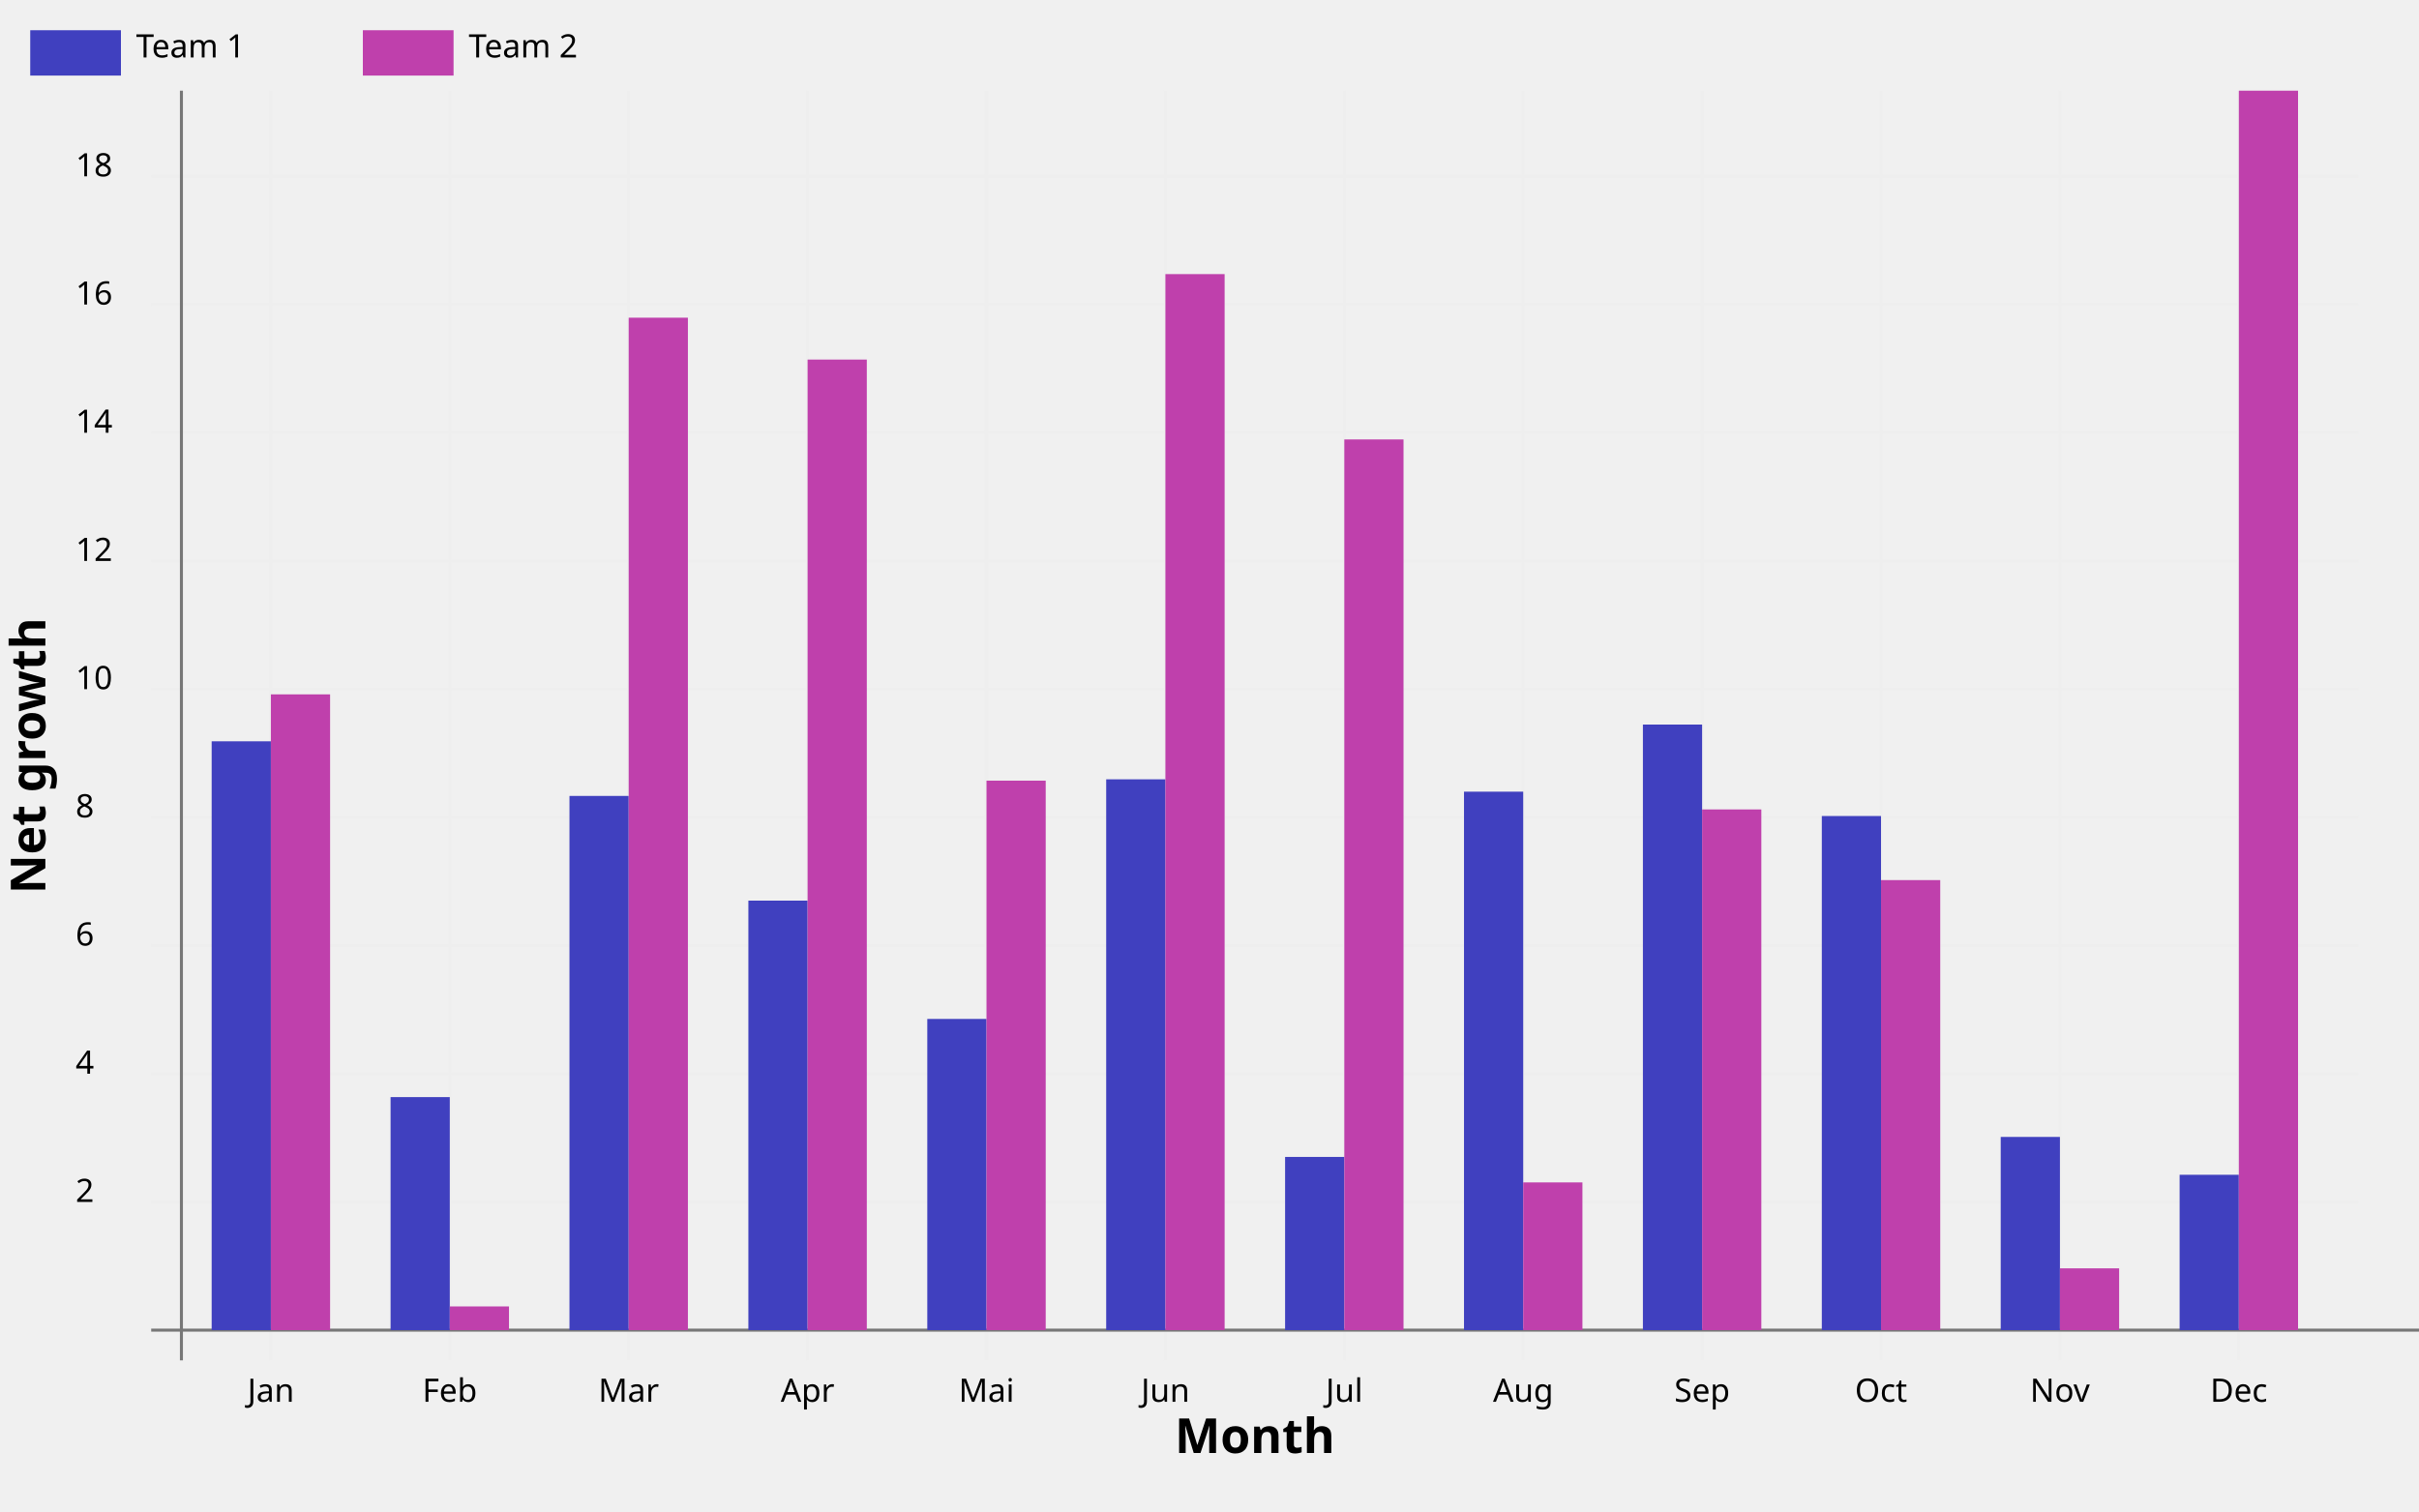
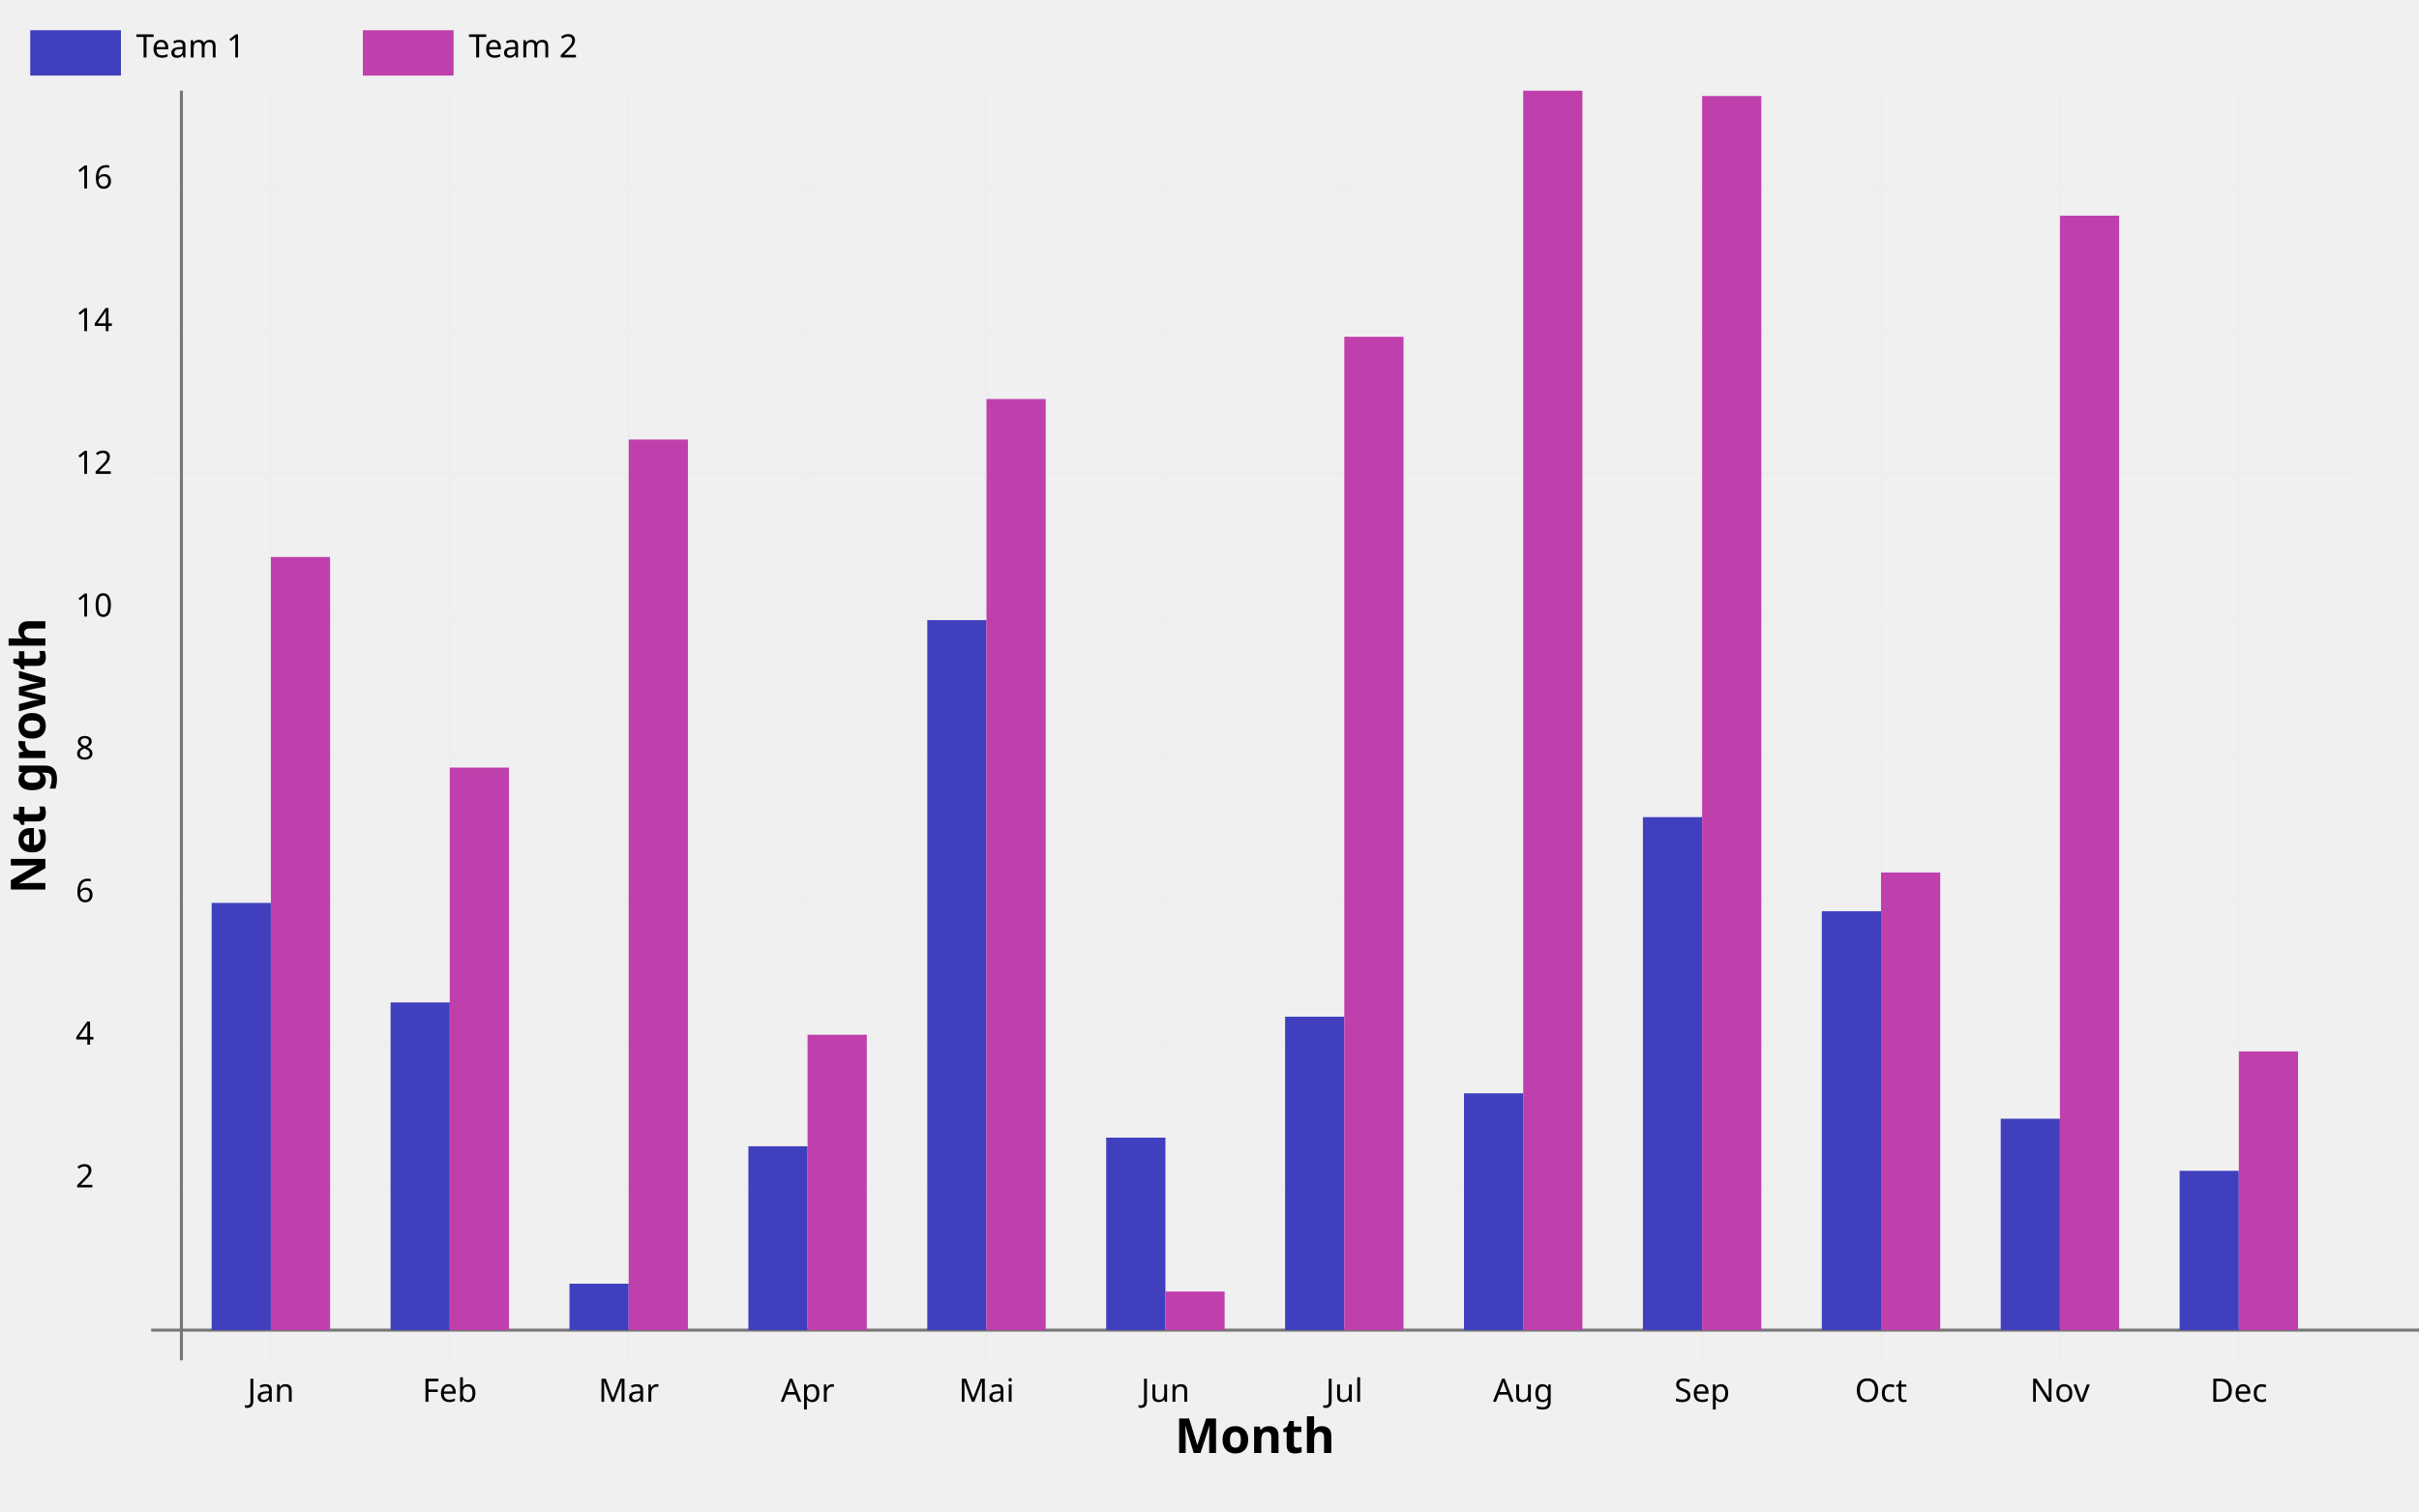
<svg xmlns="http://www.w3.org/2000/svg" varsion="1.1" width="800" height="500">
  <style>text { font-size: 8pt; font-family: sans-serif }  .axislegend { font-size: 12pt; font-weight: bold } .hovercircle {z-index:0; cursor:pointer; } .value {z-index: 1; display:none; background-color: #fff; opacity: 0.7; } .hovercircle:hover + .value, .value:hover { display:block; }</style>
  <rect x="10" y="10" width="30" height="15" fill="#4040BF" />
  <text x="45" y="19" alignment-baseline="middle">Team 1</text>
  <rect x="120" y="10" width="30" height="15" fill="#BF40AC" />
  <text x="155" y="19" alignment-baseline="middle">Team 2</text>
-   <line x1="50" x2="780" y1="397.593" y2="397.593" stroke="#eee" stroke-width="1" />
-   <text x="25" y="397.593">2</text>
-   <line x1="50" x2="780" y1="355.185" y2="355.185" stroke="#eee" stroke-width="1" />
-   <text x="25" y="355.185">4</text>
-   <line x1="50" x2="780" y1="312.778" y2="312.778" stroke="#eee" stroke-width="1" />
-   <text x="25" y="312.778">6</text>
-   <line x1="50" x2="780" y1="270.37" y2="270.37" stroke="#eee" stroke-width="1" />
-   <text x="25" y="270.37">8</text>
-   <line x1="50" x2="780" y1="227.963" y2="227.963" stroke="#eee" stroke-width="1" />
-   <text x="25" y="227.963">10</text>
-   <line x1="50" x2="780" y1="185.555" y2="185.555" stroke="#eee" stroke-width="1" />
-   <text x="25" y="185.555">12</text>
-   <line x1="50" x2="780" y1="143.148" y2="143.148" stroke="#eee" stroke-width="1" />
-   <text x="25" y="143.148">14</text>
-   <line x1="50" x2="780" y1="100.74" y2="100.74" stroke="#eee" stroke-width="1" />
-   <text x="25" y="100.74">16</text>
-   <line x1="50" x2="780" y1="58.333" y2="58.333" stroke="#eee" stroke-width="1" />
-   <text x="25" y="58.333">18</text>
+   <line x1="50" x2="780" y1="392.793" y2="392.793" stroke="#eee" stroke-width="1" />
+   <text x="25" y="392.793">2</text>
+   <line x1="50" x2="780" y1="345.586" y2="345.586" stroke="#eee" stroke-width="1" />
+   <text x="25" y="345.586">4</text>
+   <line x1="50" x2="780" y1="298.378" y2="298.378" stroke="#eee" stroke-width="1" />
+   <text x="25" y="298.378">6</text>
+   <line x1="50" x2="780" y1="251.171" y2="251.171" stroke="#eee" stroke-width="1" />
+   <text x="25" y="251.171">8</text>
+   <line x1="50" x2="780" y1="203.964" y2="203.964" stroke="#eee" stroke-width="1" />
+   <text x="25" y="203.964">10</text>
+   <line x1="50" x2="780" y1="156.757" y2="156.757" stroke="#eee" stroke-width="1" />
+   <text x="25" y="156.757">12</text>
+   <line x1="50" x2="780" y1="109.549" y2="109.549" stroke="#eee" stroke-width="1" />
+   <text x="25" y="109.549">14</text>
+   <line x1="50" x2="780" y1="62.342" y2="62.342" stroke="#eee" stroke-width="1" />
+   <text x="25" y="62.342">16</text>
  <line x1="89.583" x2="89.583" y1="30" y2="450" stroke="#eee" stroke-width="1" />
  <text x="89.583" y="460" dominant-baseline="middle" text-anchor="middle">Jan</text>
  <line x1="148.75" x2="148.75" y1="30" y2="450" stroke="#eee" stroke-width="1" />
  <text x="148.75" y="460" dominant-baseline="middle" text-anchor="middle">Feb</text>
  <line x1="207.917" x2="207.917" y1="30" y2="450" stroke="#eee" stroke-width="1" />
  <text x="207.917" y="460" dominant-baseline="middle" text-anchor="middle">Mar</text>
  <line x1="267.083" x2="267.083" y1="30" y2="450" stroke="#eee" stroke-width="1" />
  <text x="267.083" y="460" dominant-baseline="middle" text-anchor="middle">Apr</text>
  <line x1="326.25" x2="326.25" y1="30" y2="450" stroke="#eee" stroke-width="1" />
  <text x="326.25" y="460" dominant-baseline="middle" text-anchor="middle">Mai</text>
  <line x1="385.417" x2="385.417" y1="30" y2="450" stroke="#eee" stroke-width="1" />
  <text x="385.417" y="460" dominant-baseline="middle" text-anchor="middle">Jun</text>
  <line x1="444.583" x2="444.583" y1="30" y2="450" stroke="#eee" stroke-width="1" />
  <text x="444.583" y="460" dominant-baseline="middle" text-anchor="middle">Jul</text>
  <line x1="503.75" x2="503.75" y1="30" y2="450" stroke="#eee" stroke-width="1" />
  <text x="503.75" y="460" dominant-baseline="middle" text-anchor="middle">Aug</text>
  <line x1="562.917" x2="562.917" y1="30" y2="450" stroke="#eee" stroke-width="1" />
  <text x="562.917" y="460" dominant-baseline="middle" text-anchor="middle">Sep</text>
  <line x1="622.083" x2="622.083" y1="30" y2="450" stroke="#eee" stroke-width="1" />
  <text x="622.083" y="460" dominant-baseline="middle" text-anchor="middle">Oct</text>
  <line x1="681.25" x2="681.25" y1="30" y2="450" stroke="#eee" stroke-width="1" />
  <text x="681.25" y="460" dominant-baseline="middle" text-anchor="middle">Nov</text>
  <line x1="740.417" x2="740.417" y1="30" y2="450" stroke="#eee" stroke-width="1" />
  <text x="740.417" y="460" dominant-baseline="middle" text-anchor="middle">Dec</text>
  <line x1="50" x2="800" y1="440" y2="440" stroke="#777" stroke-width="1" />
  <text x="415" y="475" class="axislegend" dominant-baseline="middle" text-anchor="middle">Month</text>
  <line x1="60" x2="60" y1="30" y2="450" stroke="#777" stroke-width="1" />
  <text x="15" y="250" transform="rotate(270, 15, 250)" class="axislegend" text-anchor="middle" alignment-baseline="middle">Net growth</text>
-   <rect x="70" y="245.219" fill="#4040BF" width="19.583" height="194.781" />
-   <rect x="129.167" y="362.915" fill="#4040BF" width="19.583" height="77.085" />
-   <rect x="188.333" y="263.289" fill="#4040BF" width="19.583" height="176.711" />
-   <rect x="247.5" y="297.921" fill="#4040BF" width="19.583" height="142.079" />
-   <rect x="306.667" y="337.057" fill="#4040BF" width="19.583" height="102.943" />
-   <rect x="365.833" y="257.794" fill="#4040BF" width="19.583" height="182.206" />
-   <rect x="425" y="382.704" fill="#4040BF" width="19.583" height="57.296" />
-   <rect x="484.167" y="261.877" fill="#4040BF" width="19.583" height="178.123" />
-   <rect x="543.333" y="239.681" fill="#4040BF" width="19.583" height="200.319" />
-   <rect x="602.5" y="269.935" fill="#4040BF" width="19.583" height="170.065" />
-   <rect x="661.667" y="376.089" fill="#4040BF" width="19.583" height="63.911" />
-   <rect x="720.833" y="388.608" fill="#4040BF" width="19.583" height="51.392" />
-   <rect x="89.583" y="229.693" fill="#BF40AC" width="19.583" height="210.307" />
-   <rect x="148.75" y="432.157" fill="#BF40AC" width="19.583" height="7.843" />
-   <rect x="207.917" y="105.09" fill="#BF40AC" width="19.583" height="334.91" />
-   <rect x="267.083" y="118.942" fill="#BF40AC" width="19.583" height="321.058" />
-   <rect x="326.25" y="258.234" fill="#BF40AC" width="19.583" height="181.766" />
-   <rect x="385.417" y="90.672" fill="#BF40AC" width="19.583" height="349.328" />
-   <rect x="444.583" y="145.364" fill="#BF40AC" width="19.583" height="294.636" />
-   <rect x="503.75" y="391.132" fill="#BF40AC" width="19.583" height="48.868" />
-   <rect x="562.917" y="267.756" fill="#BF40AC" width="19.583" height="172.244" />
-   <rect x="622.083" y="291.133" fill="#BF40AC" width="19.583" height="148.867" />
-   <rect x="681.25" y="419.561" fill="#BF40AC" width="19.583" height="20.439" />
-   <rect x="740.417" y="30" fill="#BF40AC" width="19.583" height="410" />
-   <rect class="hovercircle" x="70" y="245.219" width="19.583" height="194.781" fill-opacity="0" />
-   <text style="paint-order:stroke fill" class="value" x="80" y="235.219" text-anchor="middle" alignment-baseline="middle" stroke="#fff" stroke-width="10" fill="#555">9.186170118632225</text>
-   <rect class="hovercircle" x="129.167" y="362.915" width="19.583" height="77.085" fill-opacity="0" />
-   <text style="paint-order:stroke fill" class="value" x="139.167" y="352.915" text-anchor="middle" alignment-baseline="middle" stroke="#fff" stroke-width="10" fill="#555">3.6354593730849953</text>
-   <rect class="hovercircle" x="188.333" y="263.289" width="19.583" height="176.711" fill-opacity="0" />
-   <text style="paint-order:stroke fill" class="value" x="198.333" y="253.289" text-anchor="middle" alignment-baseline="middle" stroke="#fff" stroke-width="10" fill="#555">8.333959105148999</text>
-   <rect class="hovercircle" x="247.5" y="297.921" width="19.583" height="142.079" fill-opacity="0" />
-   <text style="paint-order:stroke fill" class="value" x="257.5" y="287.921" text-anchor="middle" alignment-baseline="middle" stroke="#fff" stroke-width="10" fill="#555">6.700647206732916</text>
-   <rect class="hovercircle" x="306.667" y="337.057" width="19.583" height="102.943" fill-opacity="0" />
-   <text style="paint-order:stroke fill" class="value" x="316.667" y="327.057" text-anchor="middle" alignment-baseline="middle" stroke="#fff" stroke-width="10" fill="#555">4.854948868531488</text>
-   <rect class="hovercircle" x="365.833" y="257.794" width="19.583" height="182.206" fill-opacity="0" />
-   <text style="paint-order:stroke fill" class="value" x="375.833" y="247.794" text-anchor="middle" alignment-baseline="middle" stroke="#fff" stroke-width="10" fill="#555">8.593093196991221</text>
-   <rect class="hovercircle" x="425" y="382.704" width="19.583" height="57.296" fill-opacity="0" />
-   <text style="paint-order:stroke fill" class="value" x="435" y="372.704" text-anchor="middle" alignment-baseline="middle" stroke="#fff" stroke-width="10" fill="#555">2.702151155333357</text>
-   <rect class="hovercircle" x="484.167" y="261.877" width="19.583" height="178.123" fill-opacity="0" />
-   <text style="paint-order:stroke fill" class="value" x="494.167" y="251.877" text-anchor="middle" alignment-baseline="middle" stroke="#fff" stroke-width="10" fill="#555">8.400545860854114</text>
-   <rect class="hovercircle" x="543.333" y="239.681" width="19.583" height="200.319" fill-opacity="0" />
-   <text style="paint-order:stroke fill" class="value" x="553.333" y="229.681" text-anchor="middle" alignment-baseline="middle" stroke="#fff" stroke-width="10" fill="#555">9.447365422595595</text>
-   <rect class="hovercircle" x="602.5" y="269.935" width="19.583" height="170.065" fill-opacity="0" />
-   <text style="paint-order:stroke fill" class="value" x="612.5" y="259.935" text-anchor="middle" alignment-baseline="middle" stroke="#fff" stroke-width="10" fill="#555">8.020527914450605</text>
-   <rect class="hovercircle" x="661.667" y="376.089" width="19.583" height="63.911" fill-opacity="0" />
-   <text style="paint-order:stroke fill" class="value" x="671.667" y="366.089" text-anchor="middle" alignment-baseline="middle" stroke="#fff" stroke-width="10" fill="#555">3.014152419311123</text>
-   <rect class="hovercircle" x="720.833" y="388.608" width="19.583" height="51.392" fill-opacity="0" />
-   <text style="paint-order:stroke fill" class="value" x="730.833" y="378.608" text-anchor="middle" alignment-baseline="middle" stroke="#fff" stroke-width="10" fill="#555">2.4237327358679117</text>
-   <rect class="hovercircle" x="89.583" y="229.693" width="19.583" height="210.307" fill-opacity="0" />
-   <text style="paint-order:stroke fill" class="value" x="99.583" y="219.693" text-anchor="middle" alignment-baseline="middle" stroke="#fff" stroke-width="10" fill="#555">9.918413457300579</text>
-   <rect class="hovercircle" x="148.75" y="432.157" width="19.583" height="7.843" fill-opacity="0" />
-   <text style="paint-order:stroke fill" class="value" x="158.75" y="422.157" text-anchor="middle" alignment-baseline="middle" stroke="#fff" stroke-width="10" fill="#555">0.36986692220936895</text>
-   <rect class="hovercircle" x="207.917" y="105.09" width="19.583" height="334.91" fill-opacity="0" />
-   <text style="paint-order:stroke fill" class="value" x="217.917" y="95.09" text-anchor="middle" alignment-baseline="middle" stroke="#fff" stroke-width="10" fill="#555">15.7948775825252</text>
-   <rect class="hovercircle" x="267.083" y="118.942" width="19.583" height="321.058" fill-opacity="0" />
-   <text style="paint-order:stroke fill" class="value" x="277.083" y="108.942" text-anchor="middle" alignment-baseline="middle" stroke="#fff" stroke-width="10" fill="#555">15.141591990392671</text>
-   <rect class="hovercircle" x="326.25" y="258.234" width="19.583" height="181.766" fill-opacity="0" />
-   <text style="paint-order:stroke fill" class="value" x="336.25" y="248.234" text-anchor="middle" alignment-baseline="middle" stroke="#fff" stroke-width="10" fill="#555">8.572379010074222</text>
-   <rect class="hovercircle" x="385.417" y="90.672" width="19.583" height="349.328" fill-opacity="0" />
-   <text style="paint-order:stroke fill" class="value" x="395.417" y="80.672" text-anchor="middle" alignment-baseline="middle" stroke="#fff" stroke-width="10" fill="#555">16.47486253527099</text>
-   <rect class="hovercircle" x="444.583" y="145.364" width="19.583" height="294.636" fill-opacity="0" />
-   <text style="paint-order:stroke fill" class="value" x="454.583" y="135.364" text-anchor="middle" alignment-baseline="middle" stroke="#fff" stroke-width="10" fill="#555">13.89548475992159</text>
-   <rect class="hovercircle" x="503.75" y="391.132" width="19.583" height="48.868" fill-opacity="0" />
-   <text style="paint-order:stroke fill" class="value" x="513.75" y="381.132" text-anchor="middle" alignment-baseline="middle" stroke="#fff" stroke-width="10" fill="#555">2.304705744795193</text>
-   <rect class="hovercircle" x="562.917" y="267.756" width="19.583" height="172.244" fill-opacity="0" />
-   <text style="paint-order:stroke fill" class="value" x="572.917" y="257.756" text-anchor="middle" alignment-baseline="middle" stroke="#fff" stroke-width="10" fill="#555">8.123286157411098</text>
-   <rect class="hovercircle" x="622.083" y="291.133" width="19.583" height="148.867" fill-opacity="0" />
-   <text style="paint-order:stroke fill" class="value" x="632.083" y="281.133" text-anchor="middle" alignment-baseline="middle" stroke="#fff" stroke-width="10" fill="#555">7.020773794987866</text>
-   <rect class="hovercircle" x="681.25" y="419.561" width="19.583" height="20.439" fill-opacity="0" />
-   <text style="paint-order:stroke fill" class="value" x="691.25" y="409.561" text-anchor="middle" alignment-baseline="middle" stroke="#fff" stroke-width="10" fill="#555">0.9639204430614884</text>
-   <rect class="hovercircle" x="740.417" y="30" width="19.583" height="410" fill-opacity="0" />
-   <text style="paint-order:stroke fill" class="value" x="750.417" y="20" text-anchor="middle" alignment-baseline="middle" stroke="#fff" stroke-width="10" fill="#555">19.336226054444175</text>
+   <rect x="70" y="298.68" fill="#4040BF" width="19.583" height="141.32" />
+   <rect x="129.167" y="331.603" fill="#4040BF" width="19.583" height="108.397" />
+   <rect x="188.333" y="424.639" fill="#4040BF" width="19.583" height="15.361" />
+   <rect x="247.5" y="379.18" fill="#4040BF" width="19.583" height="60.82" />
+   <rect x="306.667" y="205.131" fill="#4040BF" width="19.583" height="234.869" />
+   <rect x="365.833" y="376.323" fill="#4040BF" width="19.583" height="63.677" />
+   <rect x="425" y="336.315" fill="#4040BF" width="19.583" height="103.685" />
+   <rect x="484.167" y="361.65" fill="#4040BF" width="19.583" height="78.35" />
+   <rect x="543.333" y="270.304" fill="#4040BF" width="19.583" height="169.696" />
+   <rect x="602.5" y="301.421" fill="#4040BF" width="19.583" height="138.579" />
+   <rect x="661.667" y="370.062" fill="#4040BF" width="19.583" height="69.938" />
+   <rect x="720.833" y="387.297" fill="#4040BF" width="19.583" height="52.703" />
+   <rect x="89.583" y="184.247" fill="#BF40AC" width="19.583" height="255.753" />
+   <rect x="148.75" y="253.918" fill="#BF40AC" width="19.583" height="186.082" />
+   <rect x="207.917" y="145.399" fill="#BF40AC" width="19.583" height="294.601" />
+   <rect x="267.083" y="342.283" fill="#BF40AC" width="19.583" height="97.717" />
+   <rect x="326.25" y="131.994" fill="#BF40AC" width="19.583" height="308.006" />
+   <rect x="385.417" y="427.221" fill="#BF40AC" width="19.583" height="12.779" />
+   <rect x="444.583" y="111.404" fill="#BF40AC" width="19.583" height="328.596" />
+   <rect x="503.75" y="30" fill="#BF40AC" width="19.583" height="410" />
+   <rect x="562.917" y="31.761" fill="#BF40AC" width="19.583" height="408.239" />
+   <rect x="622.083" y="288.624" fill="#BF40AC" width="19.583" height="151.376" />
+   <rect x="681.25" y="71.339" fill="#BF40AC" width="19.583" height="368.661" />
+   <rect x="740.417" y="347.812" fill="#BF40AC" width="19.583" height="92.188" />
+   <rect class="hovercircle" x="70" y="298.68" width="19.583" height="141.32" fill-opacity="0" />
+   <text style="paint-order:stroke fill" class="value" x="80" y="288.68" text-anchor="middle" alignment-baseline="middle" stroke="#fff" stroke-width="10" fill="#555">5.987237094149075</text>
+   <rect class="hovercircle" x="129.167" y="331.603" width="19.583" height="108.397" fill-opacity="0" />
+   <text style="paint-order:stroke fill" class="value" x="139.167" y="321.603" text-anchor="middle" alignment-baseline="middle" stroke="#fff" stroke-width="10" fill="#555">4.5923807946708175</text>
+   <rect class="hovercircle" x="188.333" y="424.639" width="19.583" height="15.361" fill-opacity="0" />
+   <text style="paint-order:stroke fill" class="value" x="198.333" y="414.639" text-anchor="middle" alignment-baseline="middle" stroke="#fff" stroke-width="10" fill="#555">0.6508019174568281</text>
+   <rect class="hovercircle" x="247.5" y="379.18" width="19.583" height="60.82" fill-opacity="0" />
+   <text style="paint-order:stroke fill" class="value" x="257.5" y="369.18" text-anchor="middle" alignment-baseline="middle" stroke="#fff" stroke-width="10" fill="#555">2.5767183772588114</text>
+   <rect class="hovercircle" x="306.667" y="205.131" width="19.583" height="234.869" fill-opacity="0" />
+   <text style="paint-order:stroke fill" class="value" x="316.667" y="195.131" text-anchor="middle" alignment-baseline="middle" stroke="#fff" stroke-width="10" fill="#555">9.950551030206686</text>
+   <rect class="hovercircle" x="365.833" y="376.323" width="19.583" height="63.677" fill-opacity="0" />
+   <text style="paint-order:stroke fill" class="value" x="375.833" y="366.323" text-anchor="middle" alignment-baseline="middle" stroke="#fff" stroke-width="10" fill="#555">2.6977460519243897</text>
+   <rect class="hovercircle" x="425" y="336.315" width="19.583" height="103.685" fill-opacity="0" />
+   <text style="paint-order:stroke fill" class="value" x="435" y="326.315" text-anchor="middle" alignment-baseline="middle" stroke="#fff" stroke-width="10" fill="#555">4.392765276684799</text>
+   <rect class="hovercircle" x="484.167" y="361.65" width="19.583" height="78.35" fill-opacity="0" />
+   <text style="paint-order:stroke fill" class="value" x="494.167" y="351.65" text-anchor="middle" alignment-baseline="middle" stroke="#fff" stroke-width="10" fill="#555">3.3193981793360647</text>
+   <rect class="hovercircle" x="543.333" y="270.304" width="19.583" height="169.696" fill-opacity="0" />
+   <text style="paint-order:stroke fill" class="value" x="553.333" y="260.304" text-anchor="middle" alignment-baseline="middle" stroke="#fff" stroke-width="10" fill="#555">7.189423362895663</text>
+   <rect class="hovercircle" x="602.5" y="301.421" width="19.583" height="138.579" fill-opacity="0" />
+   <text style="paint-order:stroke fill" class="value" x="612.5" y="291.421" text-anchor="middle" alignment-baseline="middle" stroke="#fff" stroke-width="10" fill="#555">5.871100489237579</text>
+   <rect class="hovercircle" x="661.667" y="370.062" width="19.583" height="69.938" fill-opacity="0" />
+   <text style="paint-order:stroke fill" class="value" x="671.667" y="360.062" text-anchor="middle" alignment-baseline="middle" stroke="#fff" stroke-width="10" fill="#555">2.9630053390361386</text>
+   <rect class="hovercircle" x="720.833" y="387.297" width="19.583" height="52.703" fill-opacity="0" />
+   <text style="paint-order:stroke fill" class="value" x="730.833" y="377.297" text-anchor="middle" alignment-baseline="middle" stroke="#fff" stroke-width="10" fill="#555">2.232843266593954</text>
+   <rect class="hovercircle" x="89.583" y="184.247" width="19.583" height="255.753" fill-opacity="0" />
+   <text style="paint-order:stroke fill" class="value" x="99.583" y="174.247" text-anchor="middle" alignment-baseline="middle" stroke="#fff" stroke-width="10" fill="#555">10.835311347648153</text>
+   <rect class="hovercircle" x="148.75" y="253.918" width="19.583" height="186.082" fill-opacity="0" />
+   <text style="paint-order:stroke fill" class="value" x="158.75" y="243.918" text-anchor="middle" alignment-baseline="middle" stroke="#fff" stroke-width="10" fill="#555">7.883624162457269</text>
+   <rect class="hovercircle" x="207.917" y="145.399" width="19.583" height="294.601" fill-opacity="0" />
+   <text style="paint-order:stroke fill" class="value" x="217.917" y="135.399" text-anchor="middle" alignment-baseline="middle" stroke="#fff" stroke-width="10" fill="#555">12.481191577656809</text>
+   <rect class="hovercircle" x="267.083" y="342.283" width="19.583" height="97.717" fill-opacity="0" />
+   <text style="paint-order:stroke fill" class="value" x="277.083" y="332.283" text-anchor="middle" alignment-baseline="middle" stroke="#fff" stroke-width="10" fill="#555">4.13990402862661</text>
+   <rect class="hovercircle" x="326.25" y="131.994" width="19.583" height="308.006" fill-opacity="0" />
+   <text style="paint-order:stroke fill" class="value" x="336.25" y="121.994" text-anchor="middle" alignment-baseline="middle" stroke="#fff" stroke-width="10" fill="#555">13.049114983414352</text>
+   <rect class="hovercircle" x="385.417" y="427.221" width="19.583" height="12.779" fill-opacity="0" />
+   <text style="paint-order:stroke fill" class="value" x="395.417" y="417.221" text-anchor="middle" alignment-baseline="middle" stroke="#fff" stroke-width="10" fill="#555">0.5413838076195941</text>
+   <rect class="hovercircle" x="444.583" y="111.404" width="19.583" height="328.596" fill-opacity="0" />
+   <text style="paint-order:stroke fill" class="value" x="454.583" y="101.404" text-anchor="middle" alignment-baseline="middle" stroke="#fff" stroke-width="10" fill="#555">13.921441950511594</text>
+   <rect class="hovercircle" x="503.75" y="30" width="19.583" height="410" fill-opacity="0" />
+   <text style="paint-order:stroke fill" class="value" x="513.75" y="20" text-anchor="middle" alignment-baseline="middle" stroke="#fff" stroke-width="10" fill="#555">17.37021492267727</text>
+   <rect class="hovercircle" x="562.917" y="31.761" width="19.583" height="408.239" fill-opacity="0" />
+   <text style="paint-order:stroke fill" class="value" x="572.917" y="21.761" text-anchor="middle" alignment-baseline="middle" stroke="#fff" stroke-width="10" fill="#555">17.295594762706358</text>
+   <rect class="hovercircle" x="622.083" y="288.624" width="19.583" height="151.376" fill-opacity="0" />
+   <text style="paint-order:stroke fill" class="value" x="632.083" y="278.624" text-anchor="middle" alignment-baseline="middle" stroke="#fff" stroke-width="10" fill="#555">6.41325571457028</text>
+   <rect class="hovercircle" x="681.25" y="71.339" width="19.583" height="368.661" fill-opacity="0" />
+   <text style="paint-order:stroke fill" class="value" x="691.25" y="61.339" text-anchor="middle" alignment-baseline="middle" stroke="#fff" stroke-width="10" fill="#555">15.618843841100976</text>
+   <rect class="hovercircle" x="740.417" y="347.812" width="19.583" height="92.188" fill-opacity="0" />
+   <text style="paint-order:stroke fill" class="value" x="750.417" y="337.812" text-anchor="middle" alignment-baseline="middle" stroke="#fff" stroke-width="10" fill="#555">3.9056588993420336</text>
</svg>
